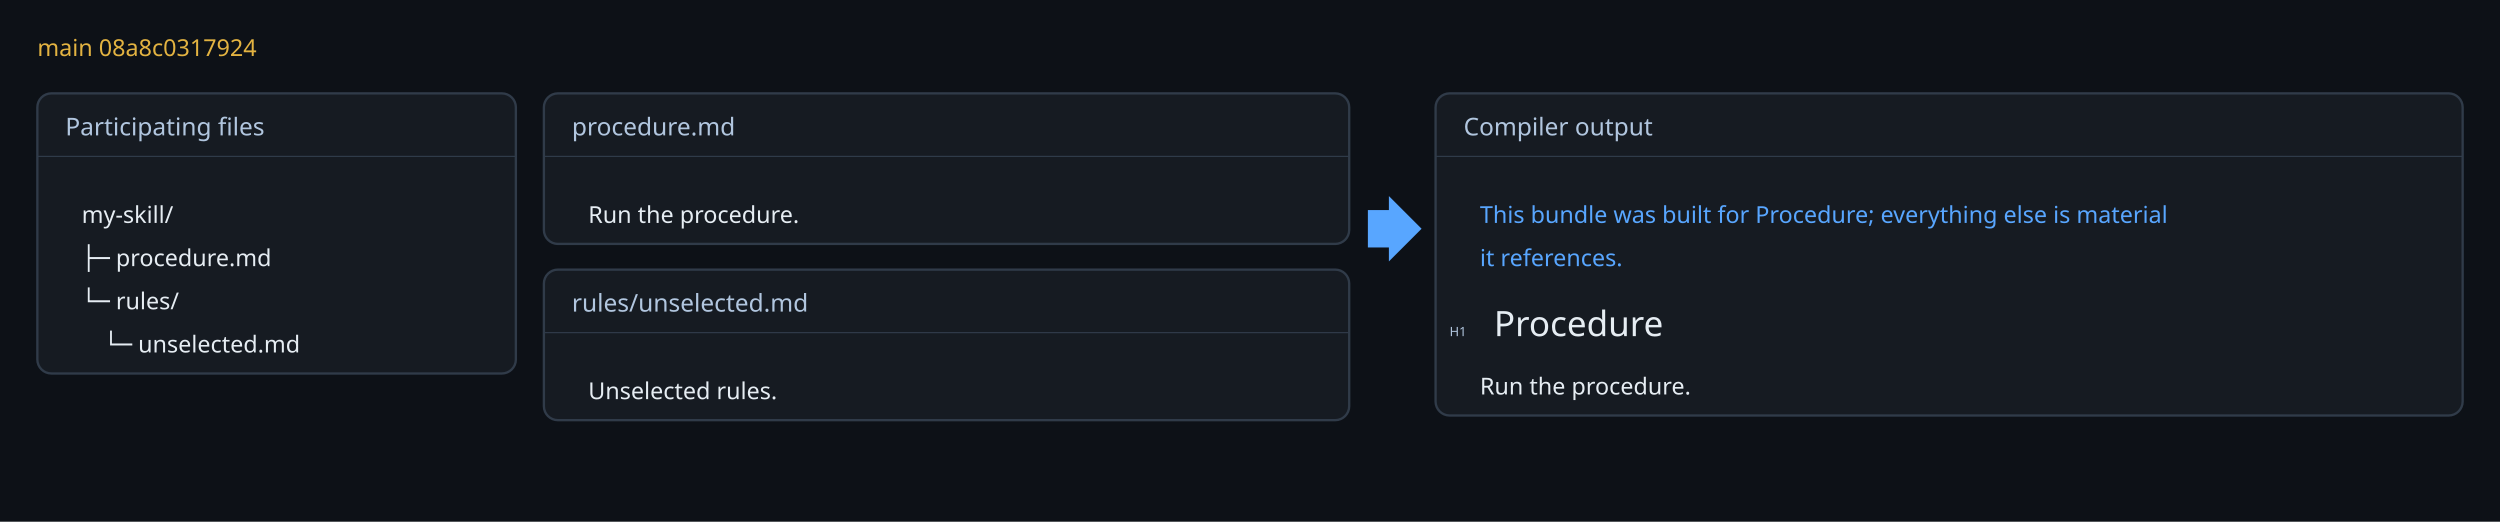
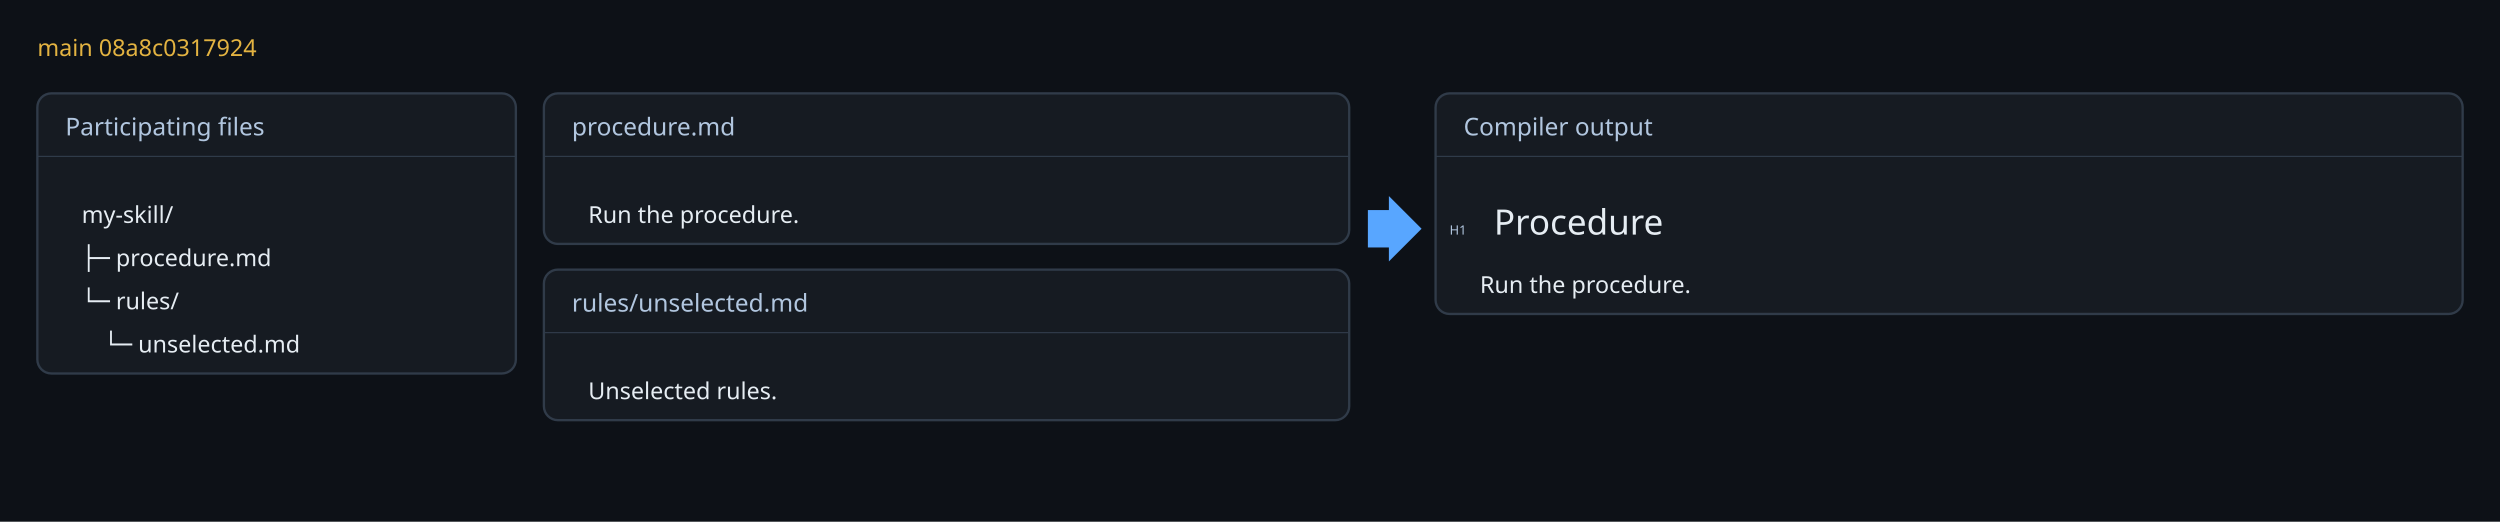
<svg xmlns="http://www.w3.org/2000/svg" width="2142" height="447" viewBox="0 0 2142 447" role="img" aria-labelledby="title desc">
  <rect width="2142" height="447" fill="#0d1117" />
  <g font-family="IBM Plex Mono" xml:space="preserve">
    <text x="32" y="48" font-size="20" fill="#e3b341" font-weight="400">main 08a8c0317924</text>
    <rect x="32" y="80" width="410" height="240" rx="12" fill="#161b22" stroke="#303b49" stroke-width="2" />
    <text x="56" y="116" font-size="21" fill="#b1c6df" font-weight="400">Participating files</text>
    <path d="M32 134 H442" stroke="#303b49" />
    <text x="70" y="191" font-size="20" fill="#e6edf3" font-weight="400">my-skill/</text>
    <text x="70" y="228" font-size="20" fill="#e6edf3" font-weight="400">├─ procedure.md</text>
    <text x="70" y="265" font-size="20" fill="#e6edf3" font-weight="400">└─ rules/</text>
    <text x="70" y="302" font-size="20" fill="#e6edf3" font-weight="400">   └─ unselected.md</text>
    <rect x="466" y="80" width="690" height="129" rx="12" fill="#161b22" stroke="#303b49" stroke-width="2" />
    <text x="490" y="116" font-size="21" fill="#b1c6df" font-weight="400">procedure.md</text>
    <path d="M466 134 H1156" stroke="#303b49" />
    <text x="504" y="191" font-size="20" fill="#e6edf3" font-weight="400">Run the procedure.</text>
    <rect x="466" y="231" width="690" height="129" rx="12" fill="#161b22" stroke="#303b49" stroke-width="2" />
    <text x="490" y="267" font-size="21" fill="#b1c6df" font-weight="400">rules/unselected.md</text>
    <path d="M466 285 H1156" stroke="#303b49" />
    <text x="504" y="342" font-size="20" fill="#e6edf3" font-weight="400">Unselected rules.</text>
-     <rect x="1230" y="80" width="880" height="276" rx="12" fill="#161b22" stroke="#303b49" stroke-width="2" />
+     <rect x="1230" y="80" width="880" height="189" rx="12" fill="#161b22" stroke="#303b49" stroke-width="2" />
    <text x="1254" y="116" font-size="21" fill="#b1c6df" font-weight="400">Compiler output</text>
    <path d="M1230 134 H2110" stroke="#303b49" />
-     <text x="1268" y="191" font-size="20" fill="#58a6ff" font-weight="400">This bundle was built for Procedure; everything else is material</text>
-     <text x="1268" y="228" font-size="20" fill="#58a6ff" font-weight="400">it references.</text>
-     <text x="1242" y="288" font-size="11" fill="#b1c6df" font-weight="400">H1</text>
-     <text x="1280" y="288" font-size="30" fill="#e6edf3" font-weight="500">Procedure</text>
-     <text x="1268" y="338" font-size="20" fill="#e6edf3" font-weight="400">Run the procedure.</text>
+     <text x="1242" y="201" font-size="11" fill="#b1c6df" font-weight="400">H1</text>
+     <text x="1280" y="201" font-size="30" fill="#e6edf3" font-weight="500">Procedure</text>
+     <text x="1268" y="251" font-size="20" fill="#e6edf3" font-weight="400">Run the procedure.</text>
    <path d="M1172 180 H1190 V168 L1218 196 L1190 224 V212 H1172Z" fill="#58a6ff" />
  </g>
</svg>
